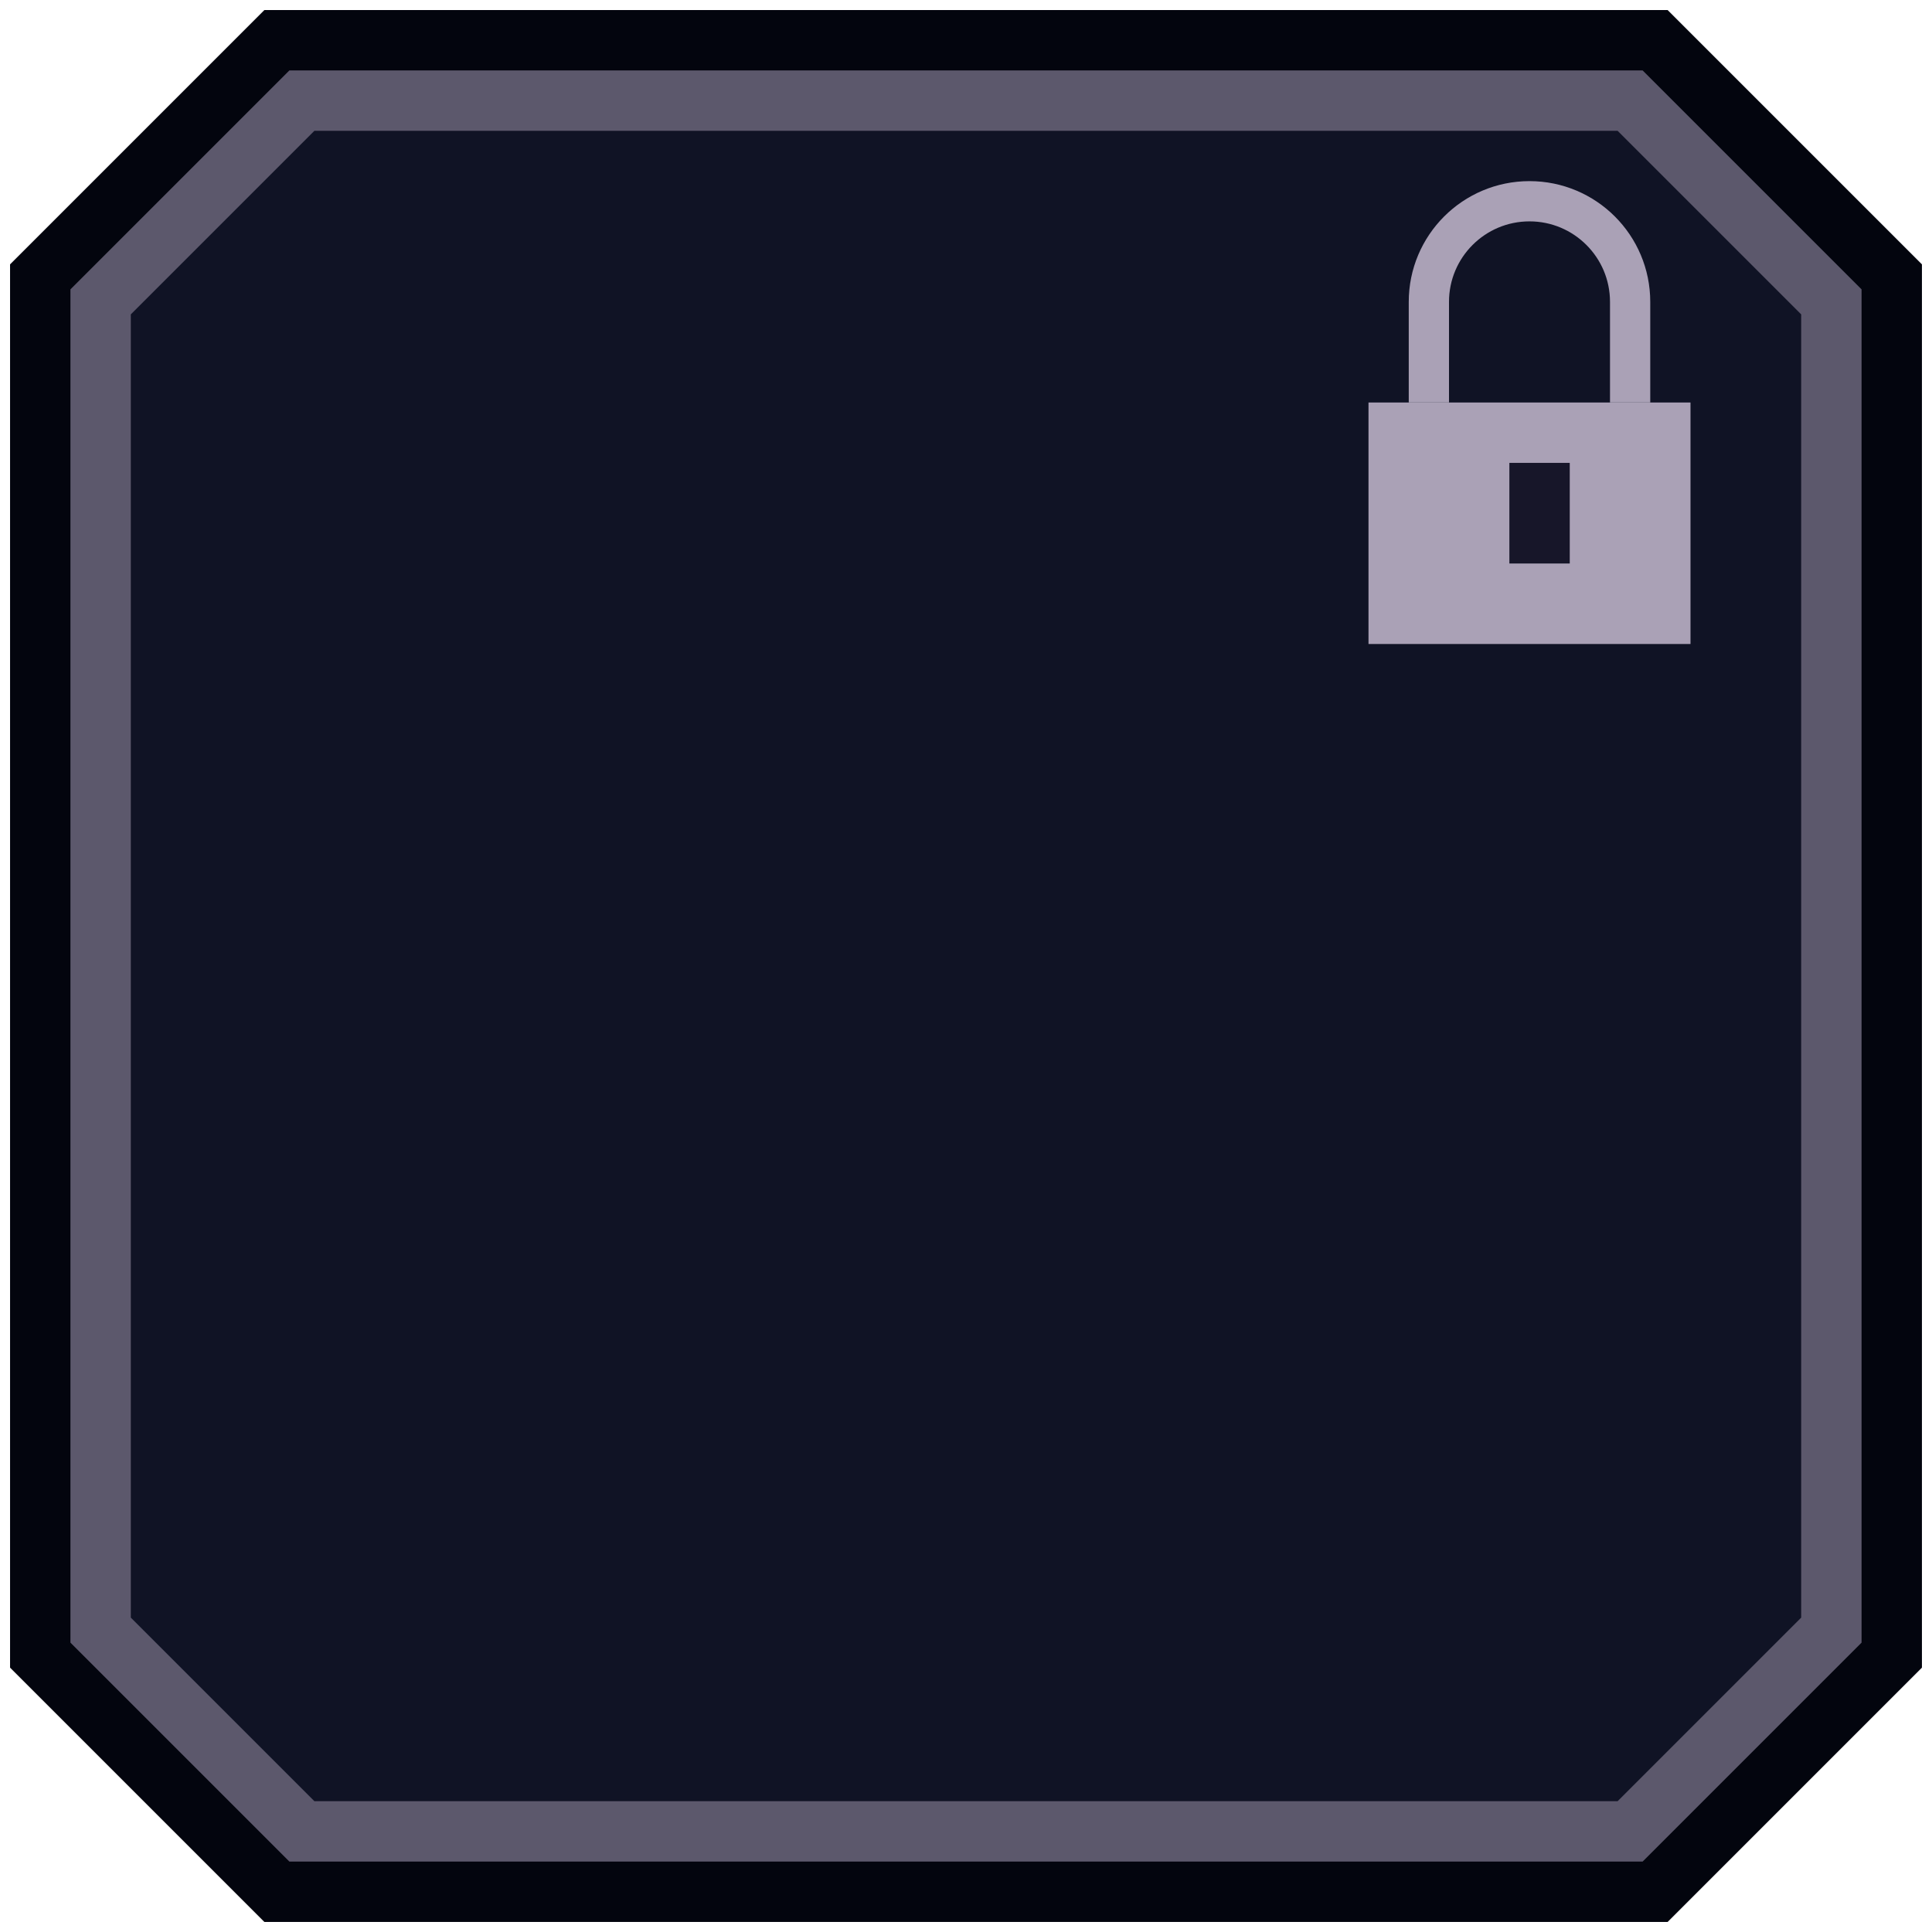
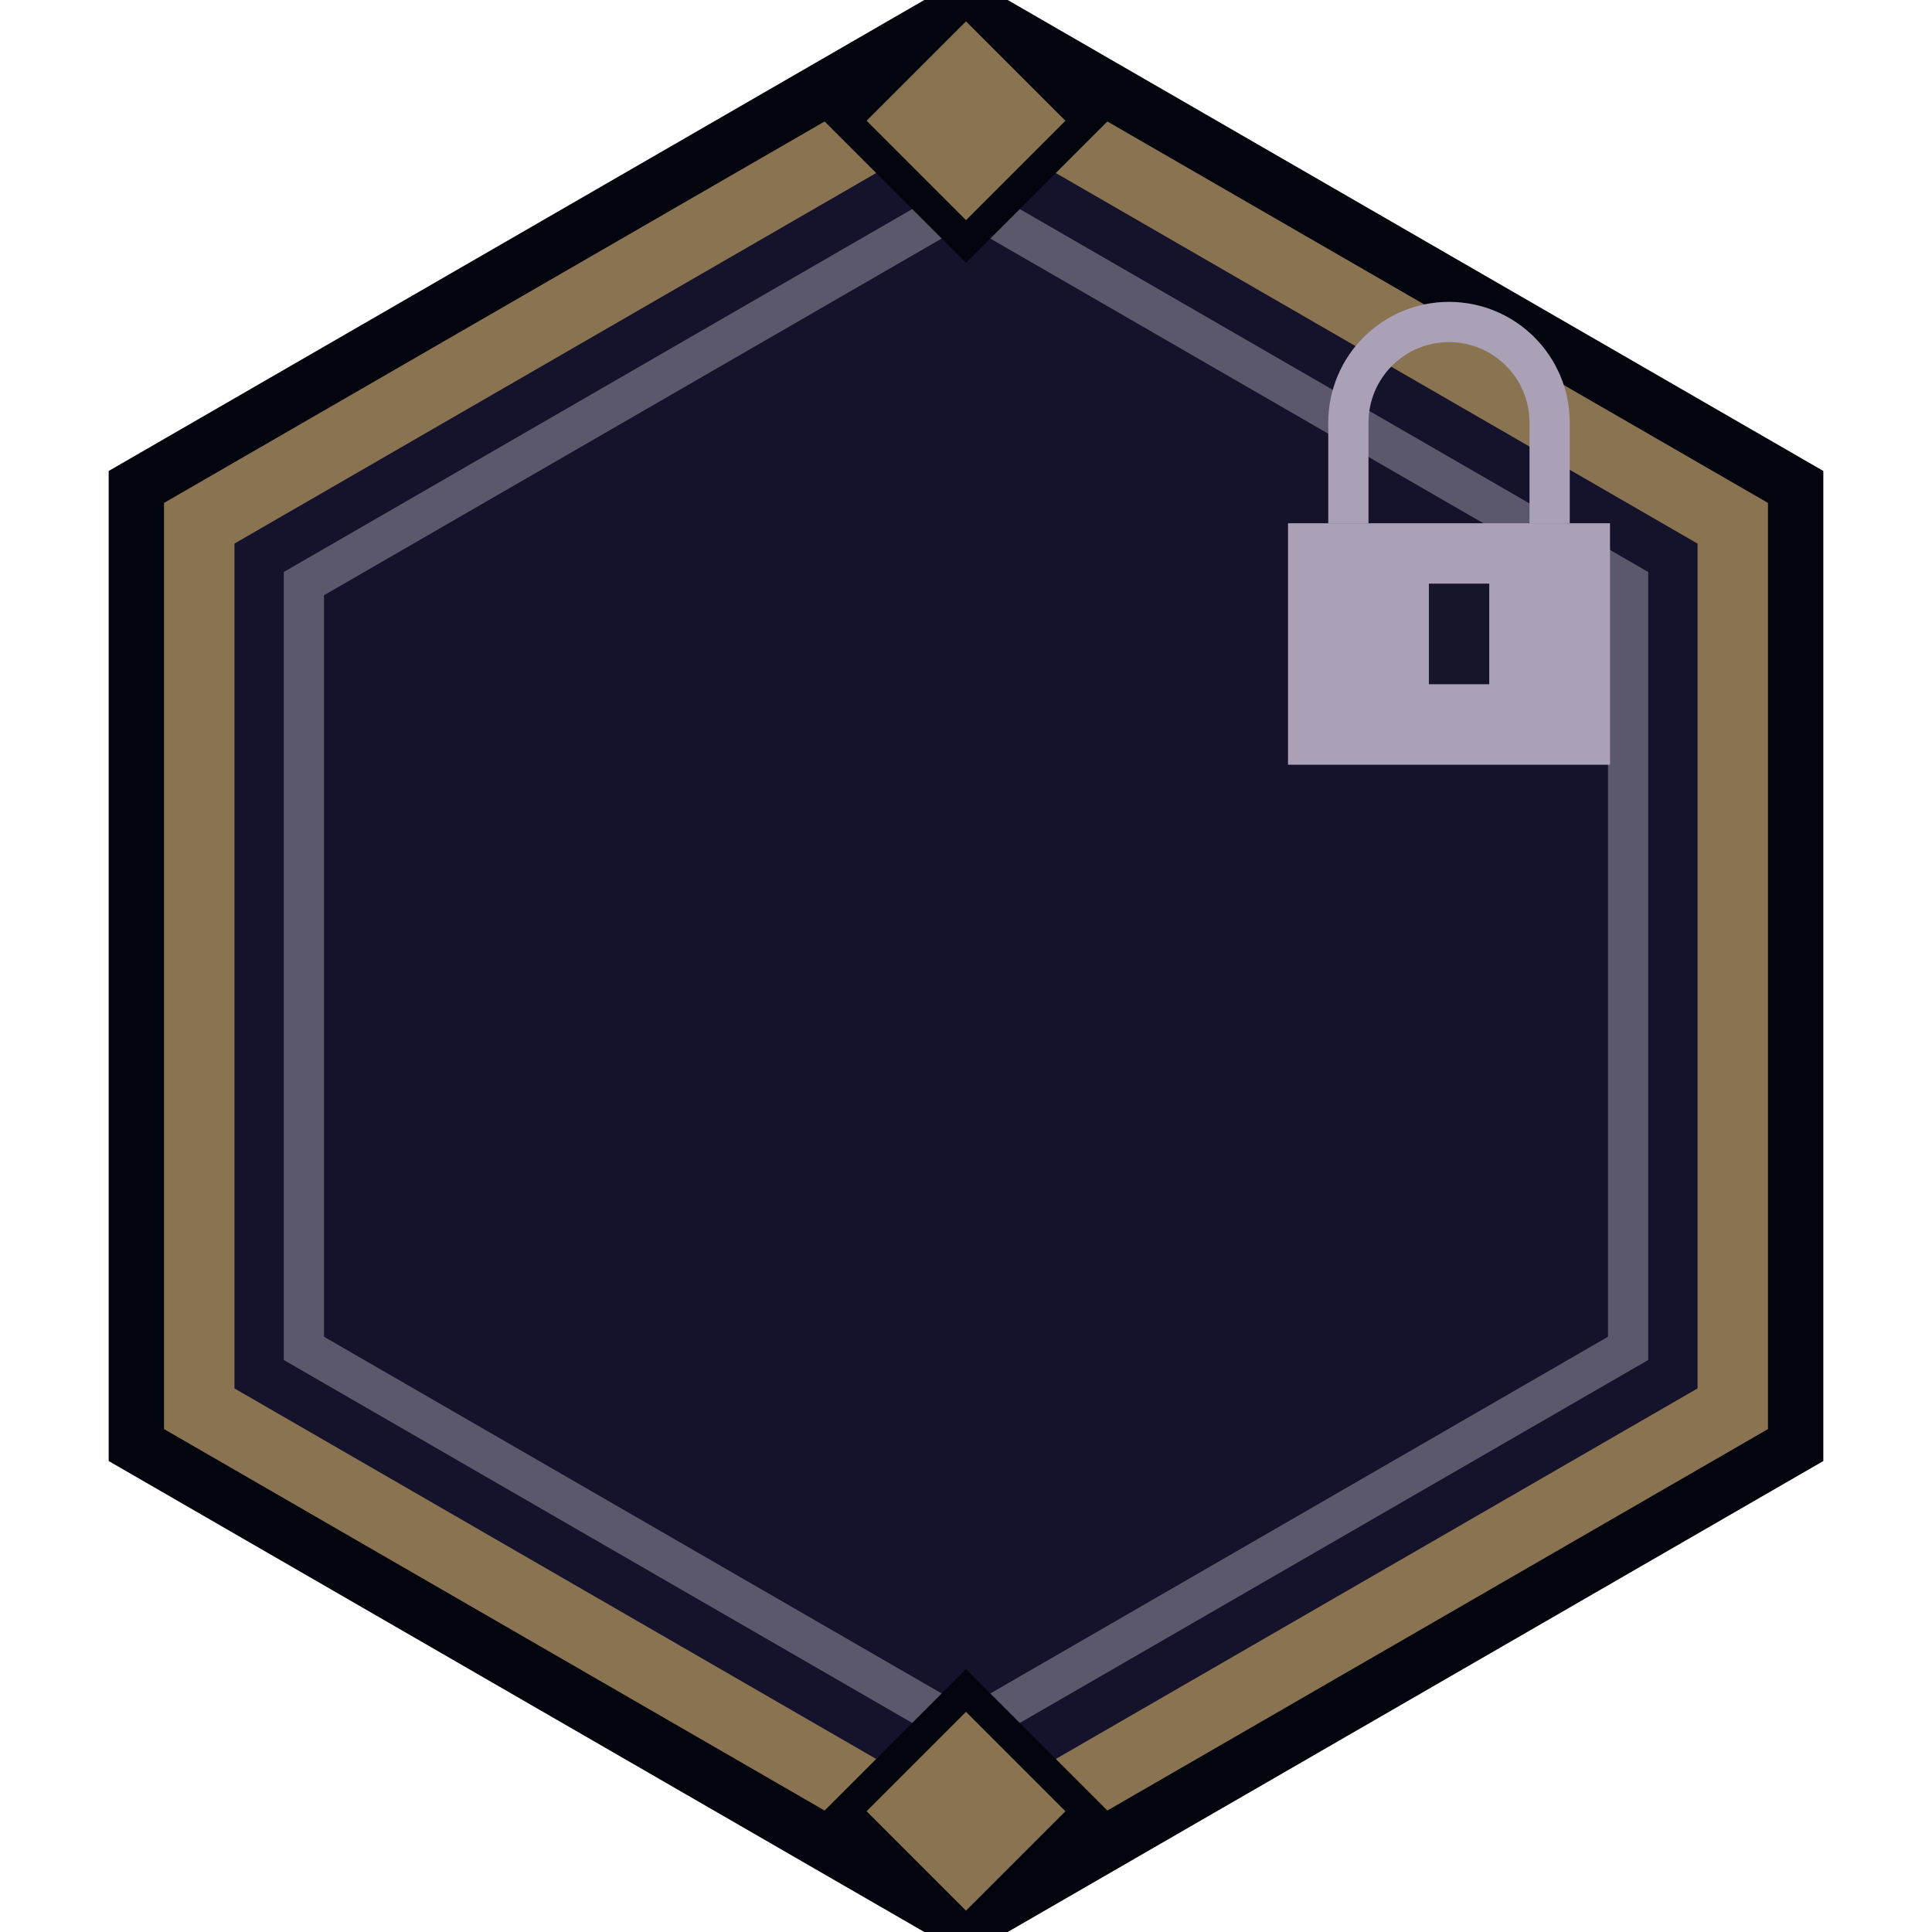
<svg xmlns="http://www.w3.org/2000/svg" width="96" height="96" viewBox="0 0 96 96">
-   <polygon points="15,5 81,5 91,15 91,81 81,91 15,91 5,81 5,15" fill="#080b18" stroke="#03050e" stroke-width="9" />
-   <polygon points="15,5 81,5 91,15 91,81 81,91 15,91 5,81 5,15" fill="#101325" stroke="#5c586c" stroke-width="3" />
-   <path d="M71 20v-5a5 5 0 0 1 10 0v5" fill="none" stroke="#aaa1b6" stroke-width="2" />
-   <rect x="68" y="20" width="16" height="12" fill="#aaa1b6" />
-   <rect x="75" y="23" width="3" height="5" fill="#171629" />
+   <polygon points="48.0,4.0 86.1,26.0 86.1,70.0 48.0,92.0 9.9,70.0 9.9,26.0" fill="#080b18" stroke="#03050e" stroke-width="9" />
+   <polygon points="48.0,4.0 86.1,26.0 86.1,70.0 48.0,92.0 9.9,70.0 9.9,26.0" fill="#15122b" stroke="#8a7350" stroke-width="3.5" />
+   <polygon points="48.0,10.0 80.9,29.0 80.9,67.0 48.0,86.0 15.1,67.0 15.1,29.0" fill="none" stroke="#5c586c" stroke-width="2" />
+   <polygon points="48,0 54,6 48,12 42,6" fill="#8a7350" stroke="#03050e" stroke-width="1.5" />
+   <polygon points="48,84 54,90 48,96 42,90" fill="#8a7350" stroke="#03050e" stroke-width="1.5" />
+   <path d="M67 26v-5a5 5 0 0 1 10 0v5" fill="none" stroke="#aaa1b6" stroke-width="2" />
+   <rect x="64" y="26" width="16" height="12" fill="#aaa1b6" />
+   <rect x="71" y="29" width="3" height="5" fill="#171629" />
</svg>
